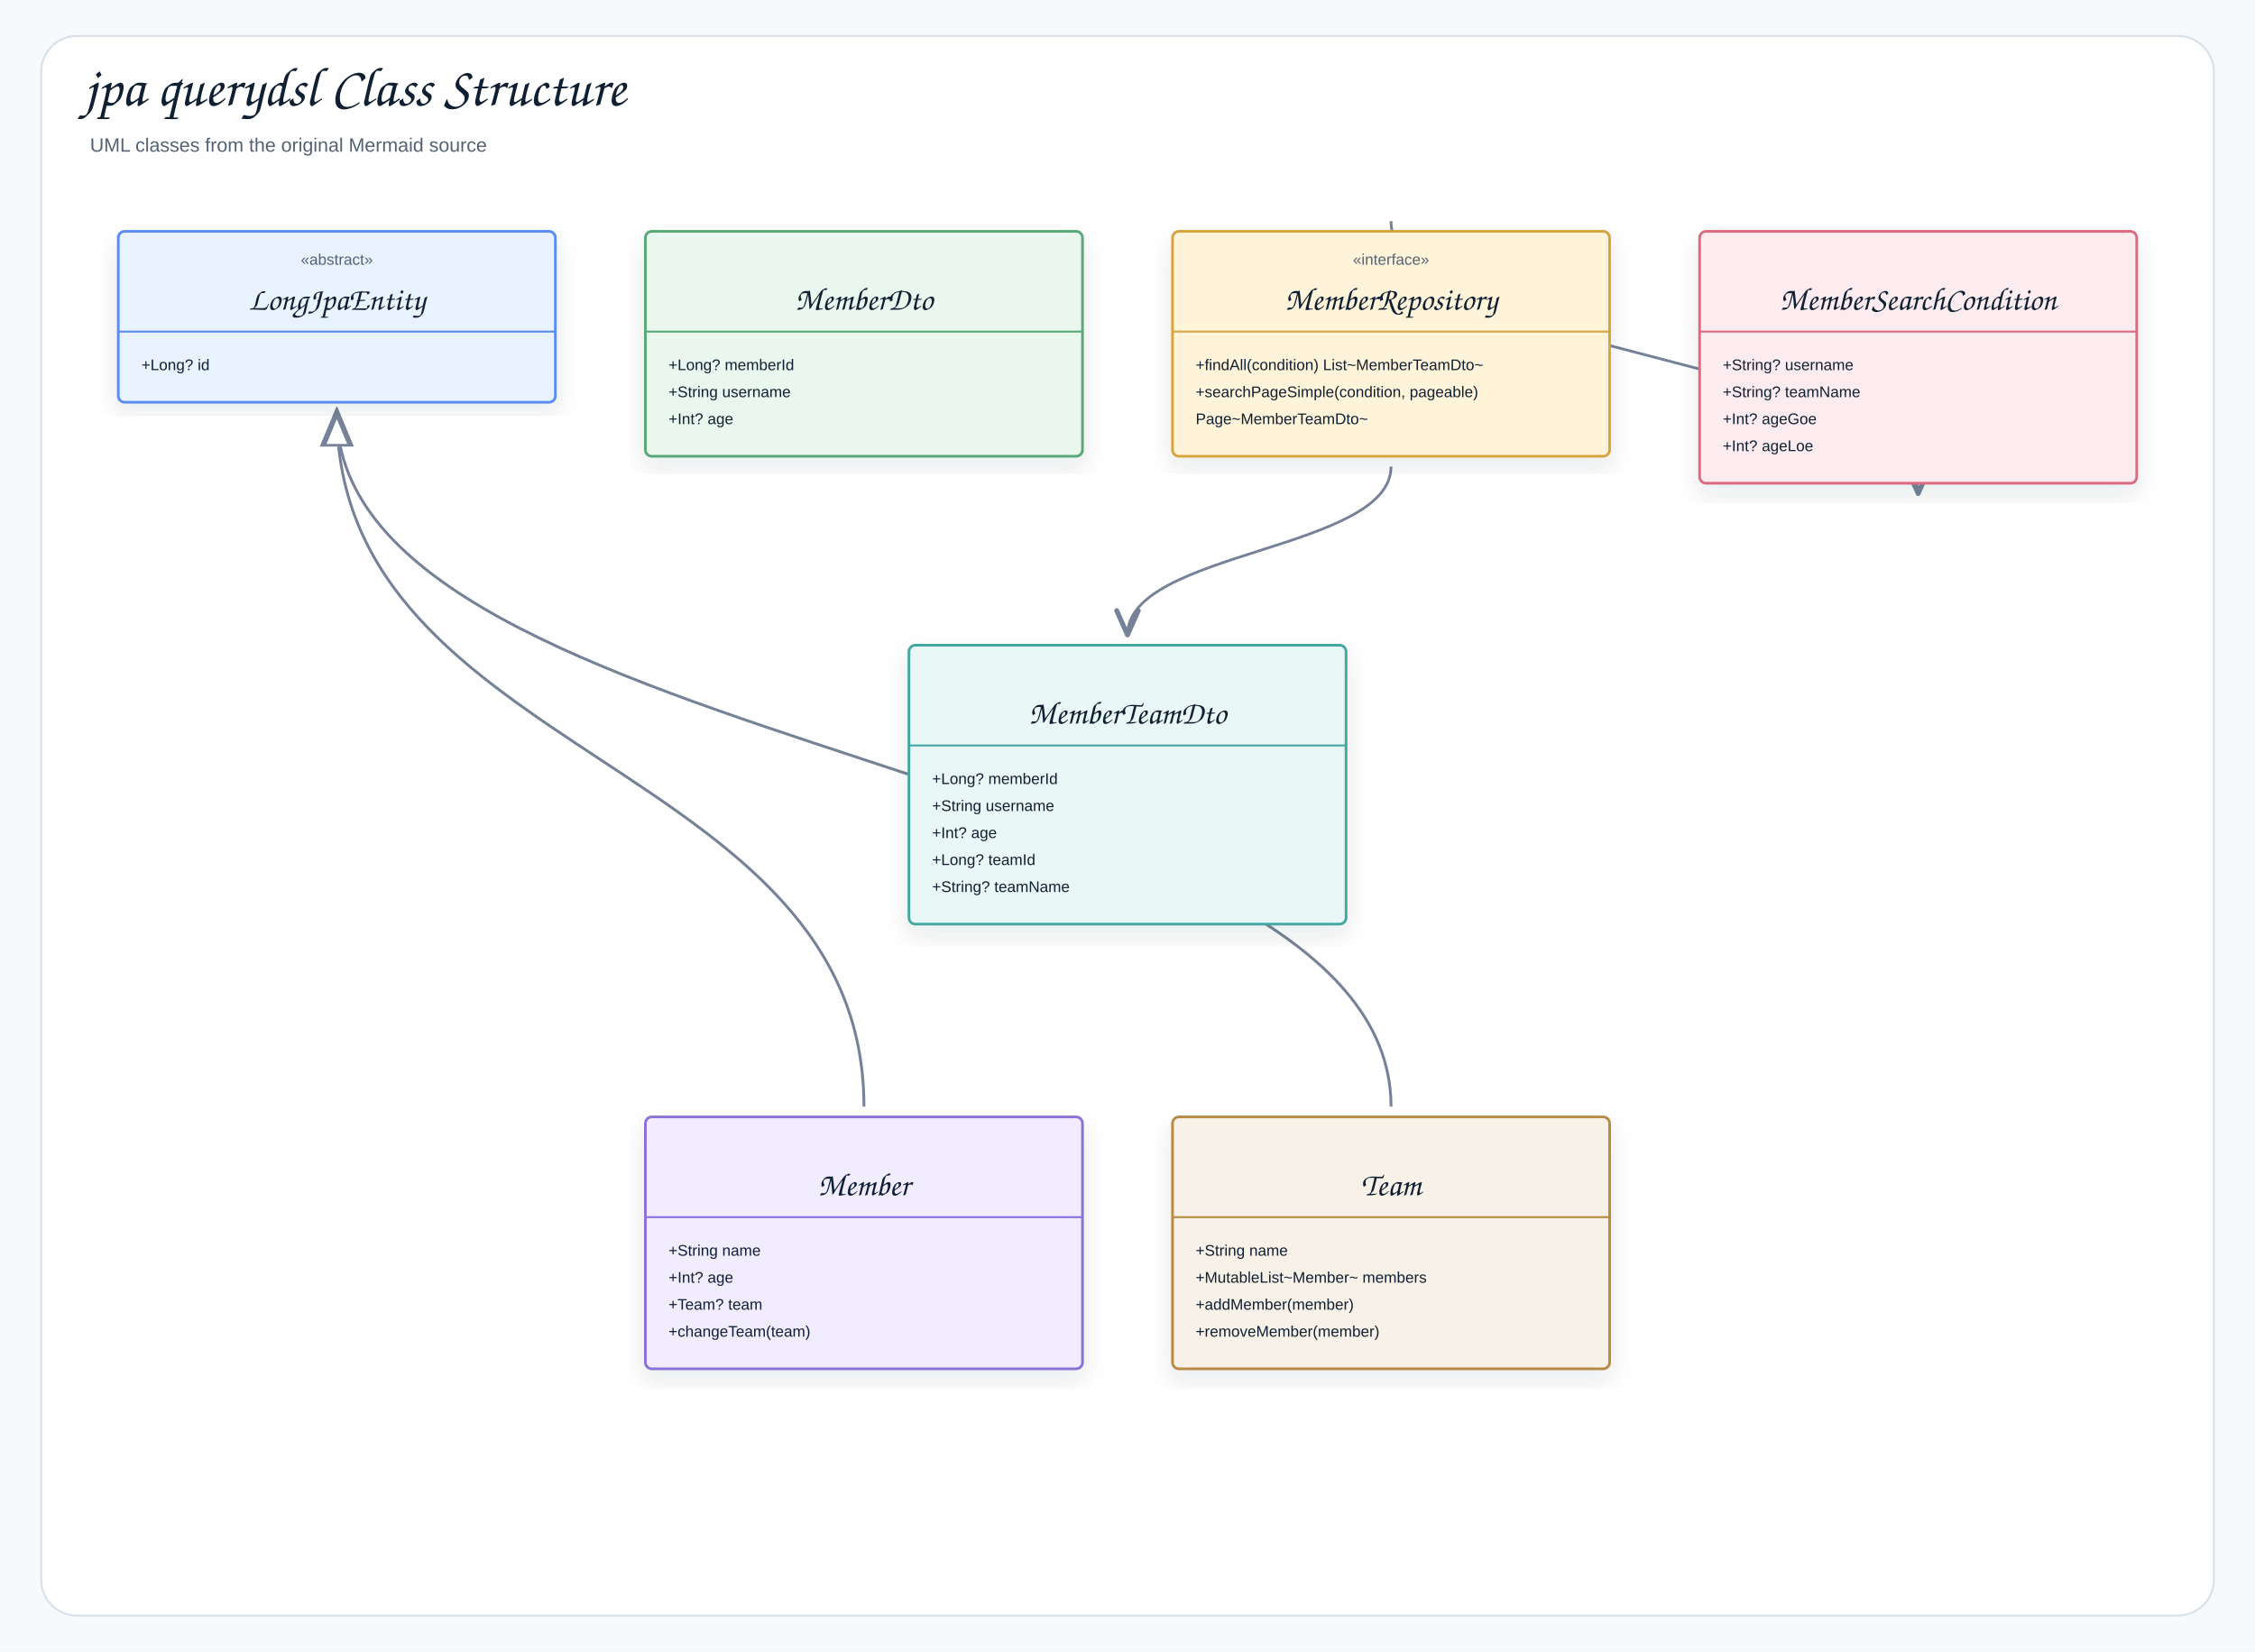
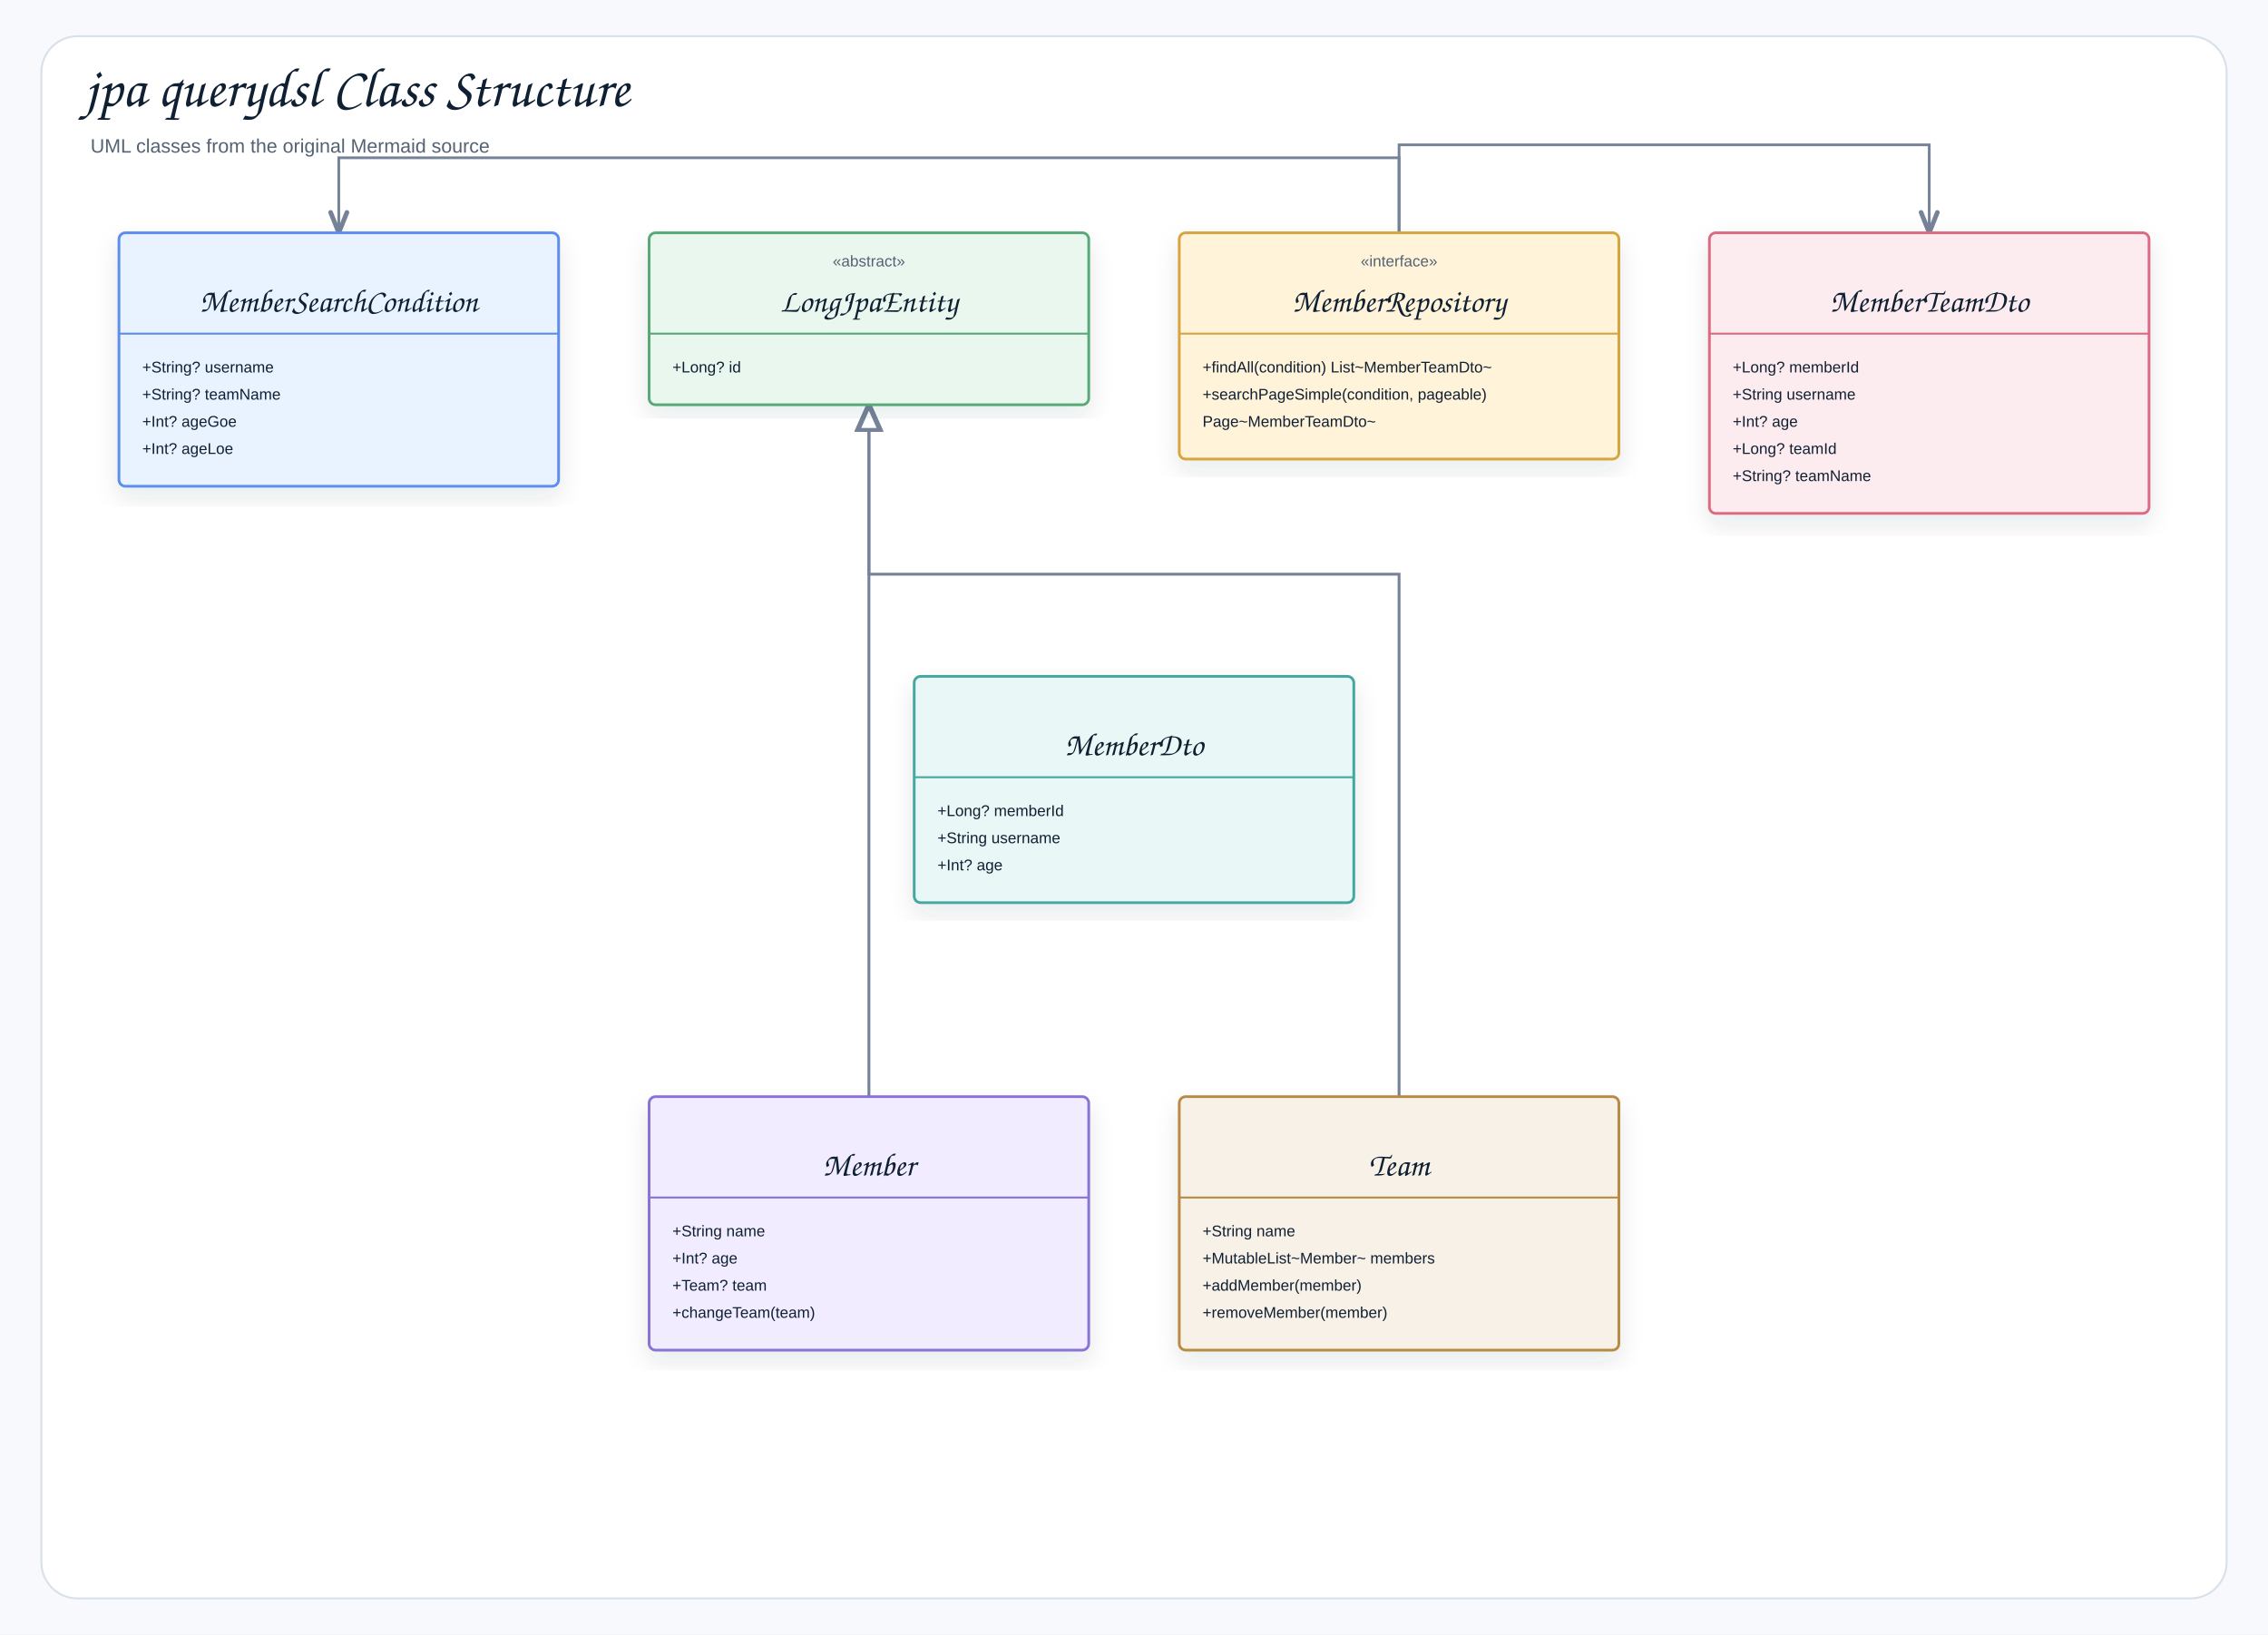
- <svg xmlns="http://www.w3.org/2000/svg" width="1754" height="1285" viewBox="0 0 1754 1285" role="img" aria-label="jpa querydsl Class Structure">
+ <svg xmlns="http://www.w3.org/2000/svg" width="1754" height="1264" viewBox="0 0 1754 1264" role="img" aria-label="jpa querydsl Class Structure">
  <defs>
    <filter id="shadow" x="-8%" y="-8%" width="116%" height="116%">
      <feDropShadow dx="0" dy="8" stdDeviation="9" flood-color="#1f2937" flood-opacity="0.10" />
    </filter>
-     <marker id="openArrow" markerWidth="12" markerHeight="10" refX="10" refY="5" orient="auto" markerUnits="strokeWidth">
-       <path d="M 1 1 L 10 5 L 1 9" fill="none" stroke="#758297" stroke-width="1.8" stroke-linecap="round" stroke-linejoin="round" />
+     <marker id="openArrow" markerWidth="10" markerHeight="8" refX="8.5" refY="4" orient="auto" markerUnits="strokeWidth">
+       <path d="M 1 1 L 8.5 4 L 1 7" fill="none" stroke="#758297" stroke-width="1.7" stroke-linecap="round" stroke-linejoin="round" />
    </marker>
-     <marker id="inherit" markerWidth="14" markerHeight="12" refX="12" refY="6" orient="auto" markerUnits="strokeWidth">
-       <path d="M 0 1 L 12 6 L 0 11 Z" fill="#ffffff" stroke="#758297" stroke-width="1.8" />
+     <marker id="inherit" markerWidth="11" markerHeight="10" refX="9.5" refY="5" orient="auto" markerUnits="strokeWidth">
+       <path d="M 0.5 1 L 9.5 5 L 0.5 9 Z" fill="#ffffff" stroke="#758297" stroke-width="1.7" />
    </marker>
    <style>
    .canvas{fill:#f7f9fc}.frame{fill:#fff;stroke:#d8e0ea;stroke-width:1.5}
    .title{font-family:"Architects Daughter","Comic Sans MS","Comic Sans",cursive;font-size:43px;font-weight:400;fill:#102033}
    .subtitle{font-family:"Comic Sans MS","Comic Sans","Comic Neue",Arial,sans-serif;font-size:15px;font-weight:400;fill:#536273}
    .label{font-family:"Architects Daughter","Comic Sans MS","Comic Sans",cursive;font-size:25px;font-weight:400;fill:#102033}
    .smallLabel{font-family:"Architects Daughter","Comic Sans MS","Comic Sans",cursive;font-size:21px;font-weight:400;fill:#102033}
    .mono{font-family:"Comic Sans MS","Comic Sans","Comic Neue",Arial,sans-serif;font-size:12px;font-weight:400;fill:#102033}
    .small{font-family:"Comic Sans MS","Comic Sans","Comic Neue",Arial,sans-serif;font-size:12px;font-weight:400;fill:#536273}
    .strong{font-family:"Comic Sans MS","Comic Sans","Comic Neue",Arial,sans-serif;font-size:13px;font-weight:400;fill:#102033}
    .card{stroke-width:2.1;filter:url(#shadow)}.compartment{stroke-width:1.5;fill:none}
    .line{stroke:#758297;stroke-width:2.1;fill:none;marker-end:url(#openArrow)}
    .plainLine{stroke:#758297;stroke-width:2.1;fill:none}
    .dashed{stroke:#758297;stroke-width:2.1;stroke-dasharray:7 6;fill:none;marker-end:url(#openArrow)}
    .inheritLine{stroke:#758297;stroke-width:2.2;fill:none;marker-end:url(#inherit)}
    .implLine{stroke:#758297;stroke-width:2.2;stroke-dasharray:8 7;fill:none;marker-end:url(#inherit)}
  </style>
  </defs>
-   <rect class="canvas" width="1754" height="1285" />
-   <rect class="frame" x="32" y="28" width="1690" height="1229" rx="28" />
+   <rect class="canvas" width="1754" height="1264" />
+   <rect class="frame" x="32" y="28" width="1690" height="1208" rx="28" />
  <text class="title" x="66" y="82">jpa querydsl Class Structure</text>
  <text class="subtitle" x="70" y="118">UML classes from the original Mermaid source</text>
-   <path class="line" d="M1082 363 C1082 428.5 877 428.5 877 494" />
-   <path class="line" d="M1082 172 C1082 278 1492 278 1492 384" />
-   <path class="inheritLine" d="M672 861 C672 591 262 591 262 321" />
-   <path class="inheritLine" d="M1082 861 C1082 591 262 591 262 321" />
+   <path class="line" d="M1082 355 L1082 112 L1492 112 L1492 180" />
+   <path class="line" d="M1082 355 L1082 122 L262 122 L262 180" />
+   <path class="inheritLine" d="M672 848 L672 313" />
+   <path class="inheritLine" d="M1082 848 L1082 444 L672 444 L672 313" />
  <g transform="translate(92,180)">
-     <rect class="card" x="0" y="0" width="340" height="133" rx="5" fill="#E8F3FF" stroke="#5B8DEF" />
+     <rect class="card" x="0" y="0" width="340" height="196" rx="5" fill="#E8F3FF" stroke="#5B8DEF" />
    <line class="compartment" x1="0" y1="78" x2="340" y2="78" stroke="#5B8DEF" />
+     <text class="small" x="170" y="26" text-anchor="middle" />
+     <text class="label" x="170" y="61" text-anchor="middle">MemberSearchCondition</text>
+     <text class="mono" x="18" y="108">+String? username</text>
+     <text class="mono" x="18" y="129">+String? teamName</text>
+     <text class="mono" x="18" y="150">+Int? ageGoe</text>
+     <text class="mono" x="18" y="171">+Int? ageLoe</text>
+   </g>
+   <g transform="translate(502,180)">
+     <rect class="card" x="0" y="0" width="340" height="133" rx="5" fill="#EAF7EF" stroke="#58A978" />
+     <line class="compartment" x1="0" y1="78" x2="340" y2="78" stroke="#58A978" />
    <text class="small" x="170" y="26" text-anchor="middle">«abstract»</text>
    <text class="label" x="170" y="61" text-anchor="middle">LongJpaEntity</text>
    <text class="mono" x="18" y="108">+Long? id</text>
-   </g>
-   <g transform="translate(502,180)">
-     <rect class="card" x="0" y="0" width="340" height="175" rx="5" fill="#EAF7EF" stroke="#58A978" />
-     <line class="compartment" x1="0" y1="78" x2="340" y2="78" stroke="#58A978" />
-     <text class="small" x="170" y="26" text-anchor="middle" />
-     <text class="label" x="170" y="61" text-anchor="middle">MemberDto</text>
-     <text class="mono" x="18" y="108">+Long? memberId</text>
-     <text class="mono" x="18" y="129">+String username</text>
-     <text class="mono" x="18" y="150">+Int? age</text>
  </g>
  <g transform="translate(912,180)">
    <rect class="card" x="0" y="0" width="340" height="175" rx="5" fill="#FFF3D9" stroke="#D6A441" />
    <line class="compartment" x1="0" y1="78" x2="340" y2="78" stroke="#D6A441" />
    <text class="small" x="170" y="26" text-anchor="middle">«interface»</text>
    <text class="label" x="170" y="61" text-anchor="middle">MemberRepository</text>
    <text class="mono" x="18" y="108">+findAll(condition) List~MemberTeamDto~</text>
    <text class="mono" x="18" y="129">+searchPageSimple(condition, pageable)</text>
    <text class="mono" x="18" y="150">Page~MemberTeamDto~</text>
  </g>
  <g transform="translate(1322,180)">
-     <rect class="card" x="0" y="0" width="340" height="196" rx="5" fill="#FDECEF" stroke="#DC6B82" />
+     <rect class="card" x="0" y="0" width="340" height="217" rx="5" fill="#FDECEF" stroke="#DC6B82" />
    <line class="compartment" x1="0" y1="78" x2="340" y2="78" stroke="#DC6B82" />
-     <text class="small" x="170" y="26" text-anchor="middle" />
-     <text class="label" x="170" y="61" text-anchor="middle">MemberSearchCondition</text>
-     <text class="mono" x="18" y="108">+String? username</text>
-     <text class="mono" x="18" y="129">+String? teamName</text>
-     <text class="mono" x="18" y="150">+Int? ageGoe</text>
-     <text class="mono" x="18" y="171">+Int? ageLoe</text>
-   </g>
-   <g transform="translate(707,502)">
-     <rect class="card" x="0" y="0" width="340" height="217" rx="5" fill="#E9F7F6" stroke="#45A7A1" />
-     <line class="compartment" x1="0" y1="78" x2="340" y2="78" stroke="#45A7A1" />
    <text class="small" x="170" y="26" text-anchor="middle" />
    <text class="label" x="170" y="61" text-anchor="middle">MemberTeamDto</text>
    <text class="mono" x="18" y="108">+Long? memberId</text>
    <text class="mono" x="18" y="129">+String username</text>
    <text class="mono" x="18" y="150">+Int? age</text>
    <text class="mono" x="18" y="171">+Long? teamId</text>
    <text class="mono" x="18" y="192">+String? teamName</text>
  </g>
-   <g transform="translate(502,869)">
+   <g transform="translate(707,523)">
+     <rect class="card" x="0" y="0" width="340" height="175" rx="5" fill="#E9F7F6" stroke="#45A7A1" />
+     <line class="compartment" x1="0" y1="78" x2="340" y2="78" stroke="#45A7A1" />
+     <text class="small" x="170" y="26" text-anchor="middle" />
+     <text class="label" x="170" y="61" text-anchor="middle">MemberDto</text>
+     <text class="mono" x="18" y="108">+Long? memberId</text>
+     <text class="mono" x="18" y="129">+String username</text>
+     <text class="mono" x="18" y="150">+Int? age</text>
+   </g>
+   <g transform="translate(502,848)">
    <rect class="card" x="0" y="0" width="340" height="196" rx="5" fill="#F1ECFF" stroke="#8A72D6" />
    <line class="compartment" x1="0" y1="78" x2="340" y2="78" stroke="#8A72D6" />
    <text class="small" x="170" y="26" text-anchor="middle" />
    <text class="label" x="170" y="61" text-anchor="middle">Member</text>
    <text class="mono" x="18" y="108">+String name</text>
    <text class="mono" x="18" y="129">+Int? age</text>
    <text class="mono" x="18" y="150">+Team? team</text>
    <text class="mono" x="18" y="171">+changeTeam(team)</text>
  </g>
-   <g transform="translate(912,869)">
+   <g transform="translate(912,848)">
    <rect class="card" x="0" y="0" width="340" height="196" rx="5" fill="#F7F1E7" stroke="#B88A44" />
    <line class="compartment" x1="0" y1="78" x2="340" y2="78" stroke="#B88A44" />
    <text class="small" x="170" y="26" text-anchor="middle" />
    <text class="label" x="170" y="61" text-anchor="middle">Team</text>
    <text class="mono" x="18" y="108">+String name</text>
    <text class="mono" x="18" y="129">+MutableList~Member~ members</text>
    <text class="mono" x="18" y="150">+addMember(member)</text>
    <text class="mono" x="18" y="171">+removeMember(member)</text>
  </g>
</svg>
